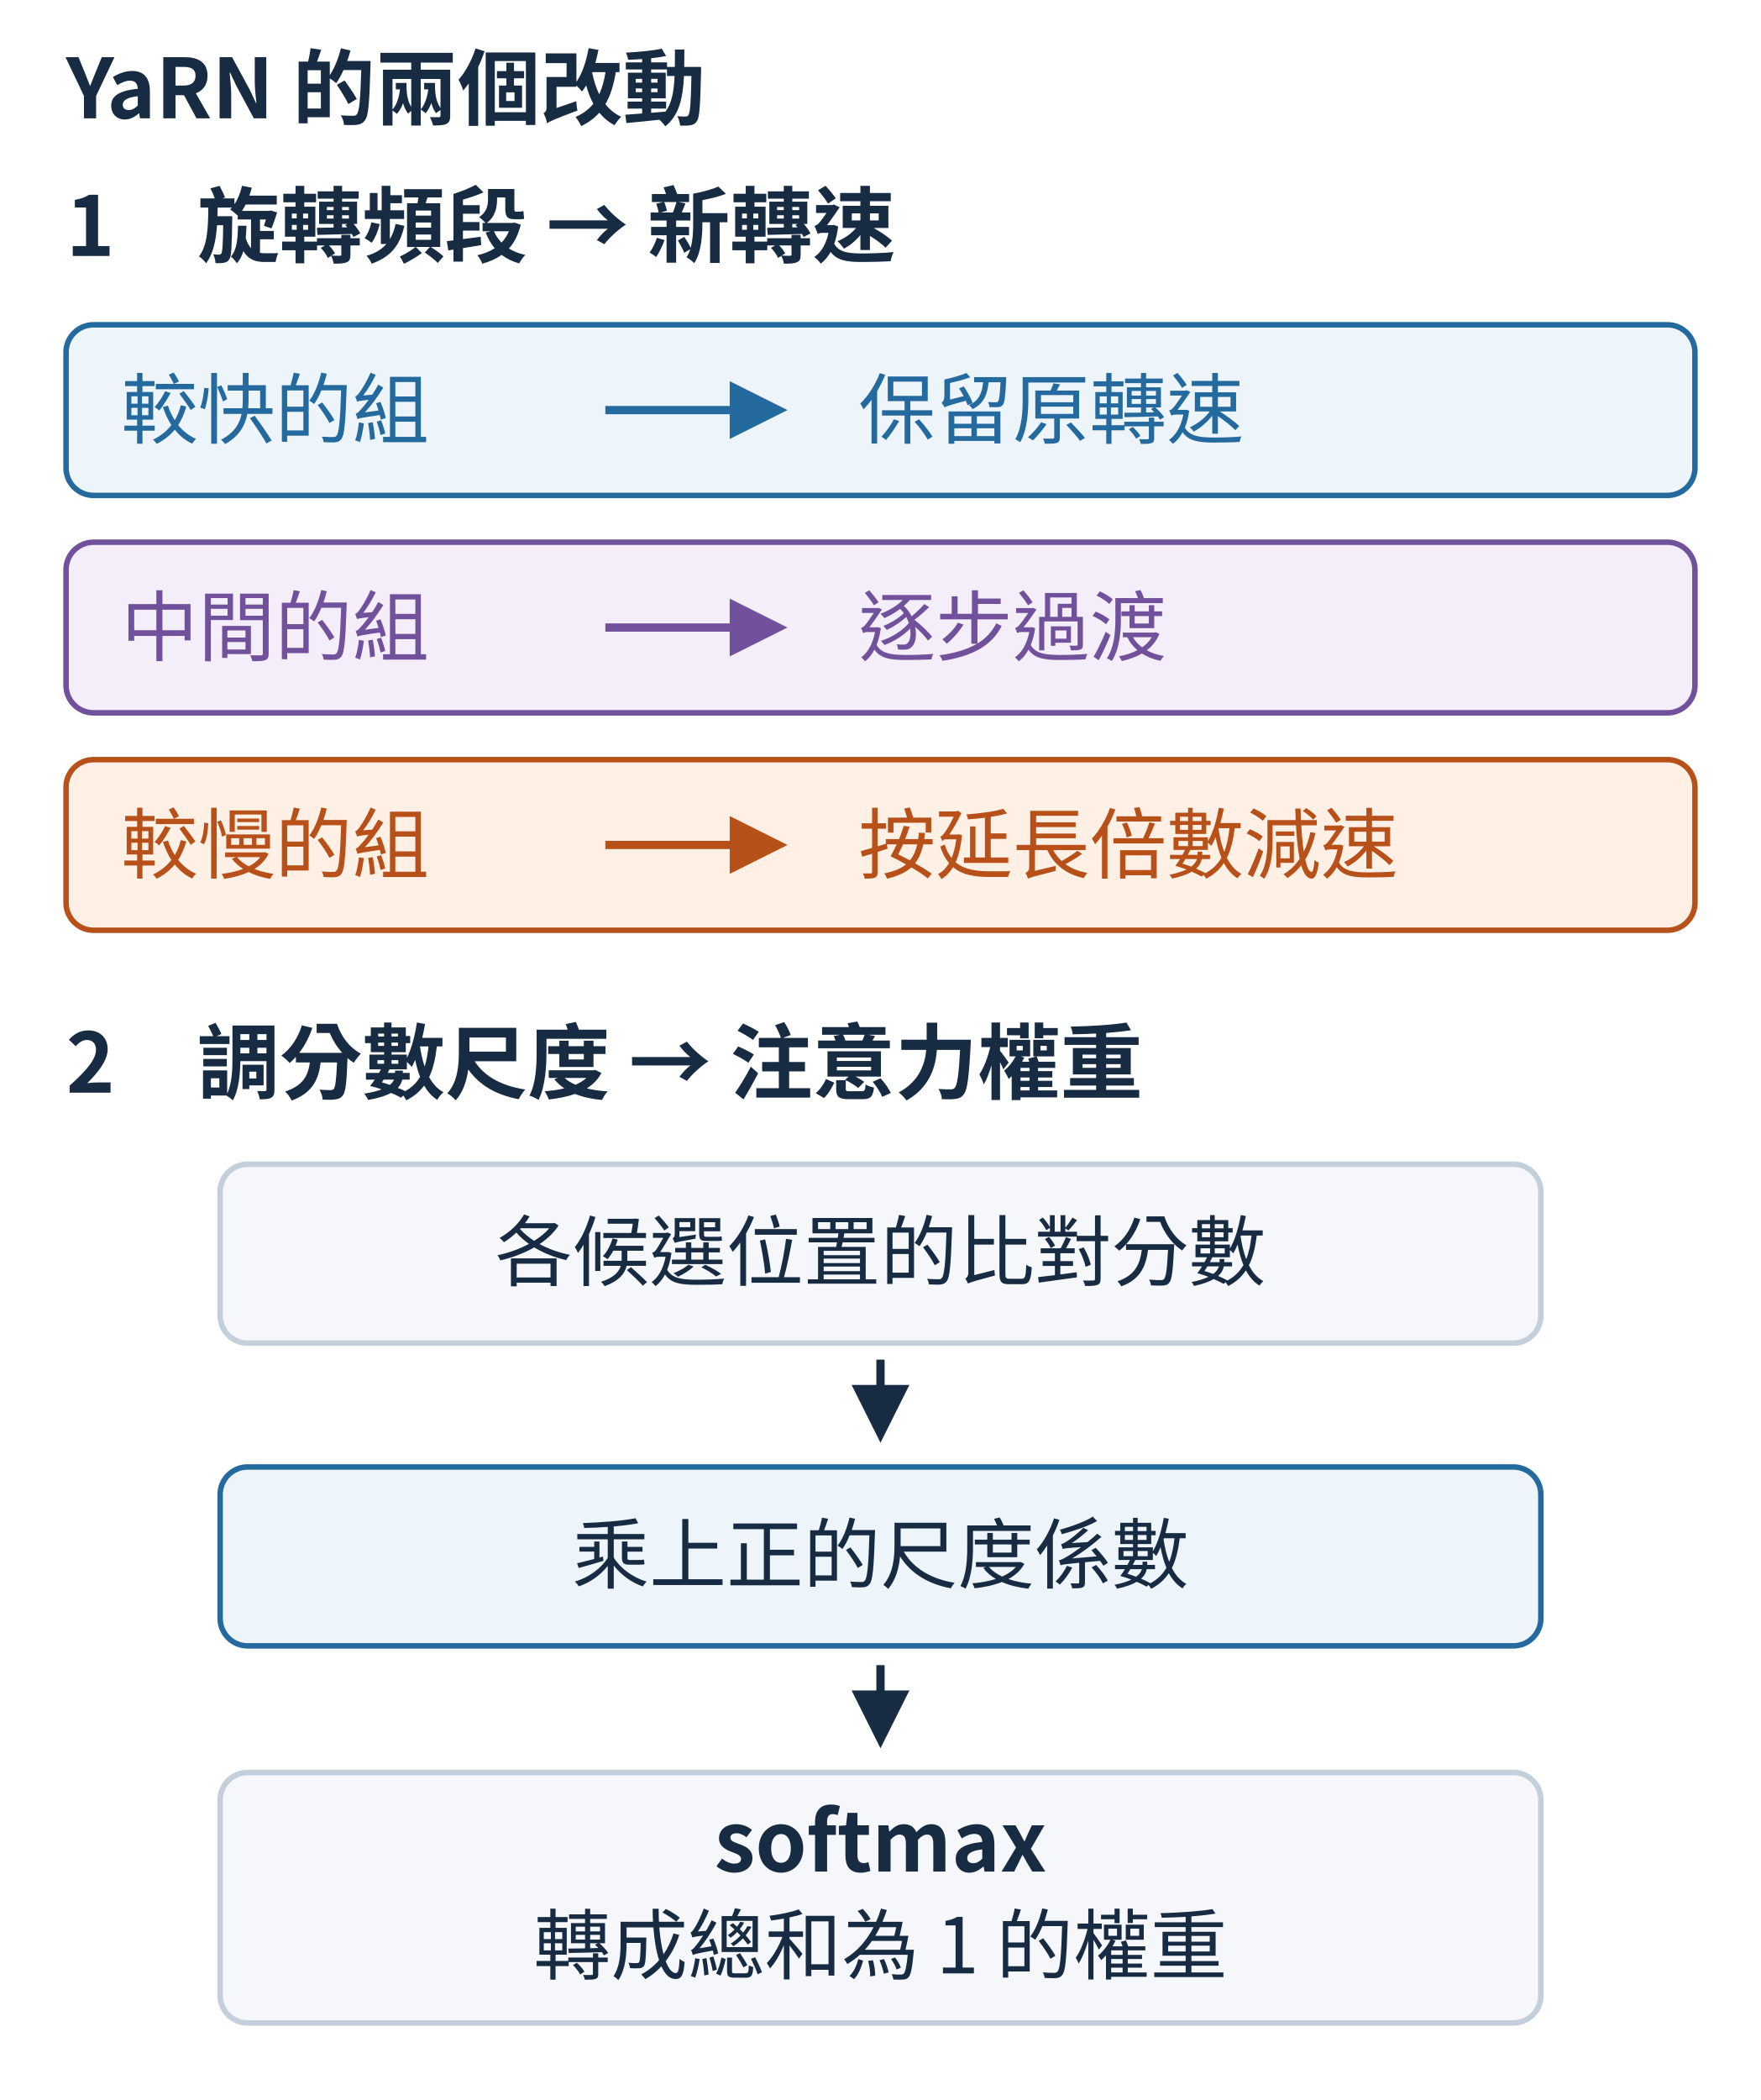
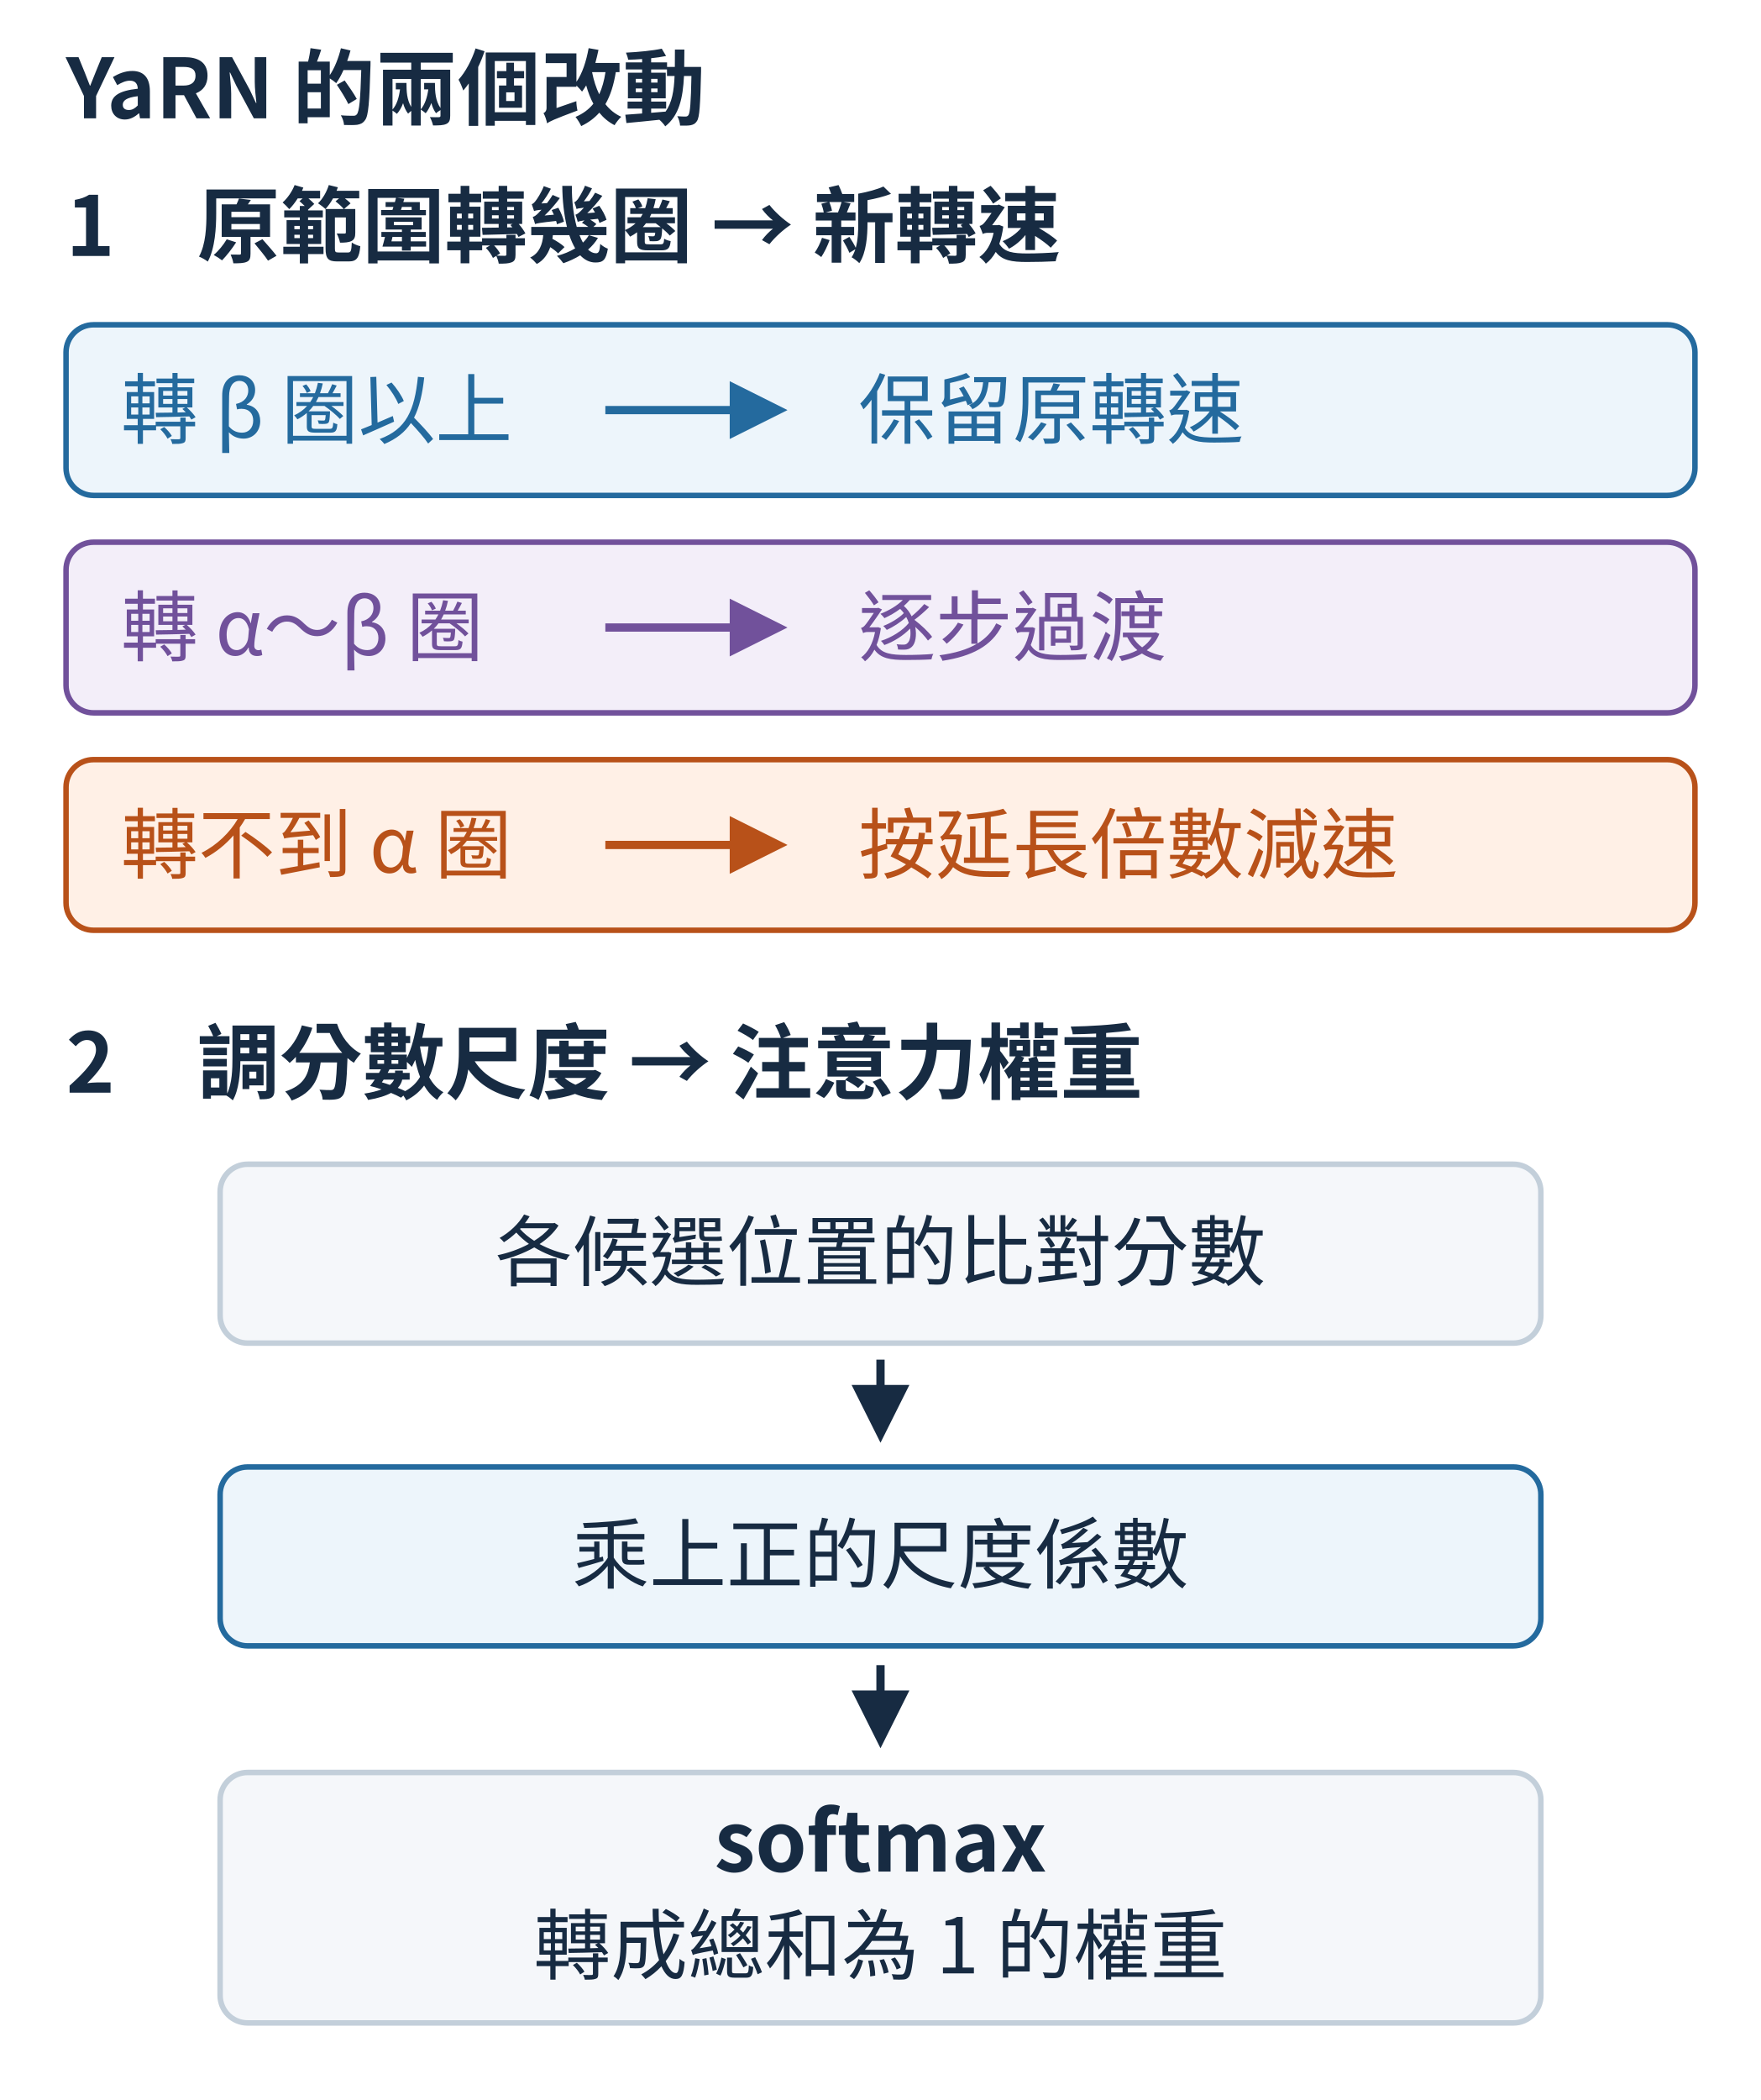
<svg xmlns="http://www.w3.org/2000/svg" width="640" height="763" viewBox="0 0 640 763" role="img" aria-labelledby="title desc">
  <defs>
    <marker id="arrow" viewBox="0 0 10 10" refX="8" refY="5" markerWidth="7" markerHeight="7" orient="auto-start-reverse">
      <path d="M 0 0 L 10 5 L 0 10 z" fill="context-stroke" />
    </marker>
  </defs>
  <rect width="640" height="763" fill="#ffffff" />
  <g font-family="Noto Sans CJK TC, Noto Sans CJK, sans-serif">
    <text x="24" y="43" font-size="30" fill="#172b42" text-anchor="start" font-weight="700">YaRN 的兩個改動</text>
-     <text x="24" y="93" font-size="30" fill="#172b42" text-anchor="start" font-weight="700">1　旋轉頻段 → 新轉速</text>
+     <text x="24" y="93" font-size="30" fill="#172b42" text-anchor="start" font-weight="700">1　原範圍轉幾圈 → 新轉速</text>
    <rect x="24" y="118" width="592" height="62" rx="10" fill="#edf5fb" stroke="#246a9e" stroke-width="2" />
-     <text x="44" y="159" font-size="28" fill="#246a9e" text-anchor="start" font-weight="400">較快的組</text>
+     <text x="44" y="159" font-size="28" fill="#246a9e" text-anchor="start" font-weight="400">轉 β 圈以上</text>
    <line x1="220" y1="149" x2="282" y2="149" stroke="#246a9e" stroke-width="3" marker-end="url(#arrow)" />
    <text x="312" y="159" font-size="28" fill="#246a9e" text-anchor="start" font-weight="400">保留原轉速</text>
    <rect x="24" y="197" width="592" height="62" rx="10" fill="#f3eef9" stroke="#71519b" stroke-width="2" />
-     <text x="44" y="238" font-size="28" fill="#71519b" text-anchor="start" font-weight="400">中間的組</text>
+     <text x="44" y="238" font-size="28" fill="#71519b" text-anchor="start" font-weight="400">轉 α～β 圈</text>
    <line x1="220" y1="228" x2="282" y2="228" stroke="#71519b" stroke-width="3" marker-end="url(#arrow)" />
    <text x="312" y="238" font-size="28" fill="#71519b" text-anchor="start" font-weight="400">逐步過渡</text>
    <rect x="24" y="276" width="592" height="62" rx="10" fill="#fff0e6" stroke="#b85119" stroke-width="2" />
-     <text x="44" y="317" font-size="28" fill="#b85119" text-anchor="start" font-weight="400">較慢的組</text>
+     <text x="44" y="317" font-size="28" fill="#b85119" text-anchor="start" font-weight="400">轉不到 α 圈</text>
    <line x1="220" y1="307" x2="282" y2="307" stroke="#b85119" stroke-width="3" marker-end="url(#arrow)" />
    <text x="312" y="317" font-size="28" fill="#b85119" text-anchor="start" font-weight="400">按延長倍數減速</text>
    <text x="24" y="397" font-size="30" fill="#172b42" text-anchor="start" font-weight="700">2　調分數尺度 → 注意力權重</text>
    <rect x="80" y="423" width="480" height="65" rx="10" fill="#f5f7fa" stroke="#c3cfda" stroke-width="2" />
    <text x="320" y="465" font-size="28" fill="#172b42" text-anchor="middle" font-weight="400">各候選位置的比對分數</text>
    <line x1="320" y1="494" x2="320" y2="520" stroke="#172b42" stroke-width="3" marker-end="url(#arrow)" />
    <rect x="80" y="533" width="480" height="65" rx="10" fill="#edf5fb" stroke="#246a9e" stroke-width="2" />
    <text x="320" y="575" font-size="28" fill="#172b42" text-anchor="middle" font-weight="400">乘上正的尺度係數</text>
    <line x1="320" y1="605" x2="320" y2="631" stroke="#172b42" stroke-width="3" marker-end="url(#arrow)" />
    <rect x="80" y="644" width="480" height="91" rx="10" fill="#f5f7fa" stroke="#c3cfda" stroke-width="2" />
    <text x="320" y="680" font-size="30" fill="#172b42" text-anchor="middle" font-weight="700">softmax</text>
    <text x="320" y="717" font-size="28" fill="#172b42" text-anchor="middle" font-weight="400">轉成總和為 1 的權重</text>
  </g>
</svg>
